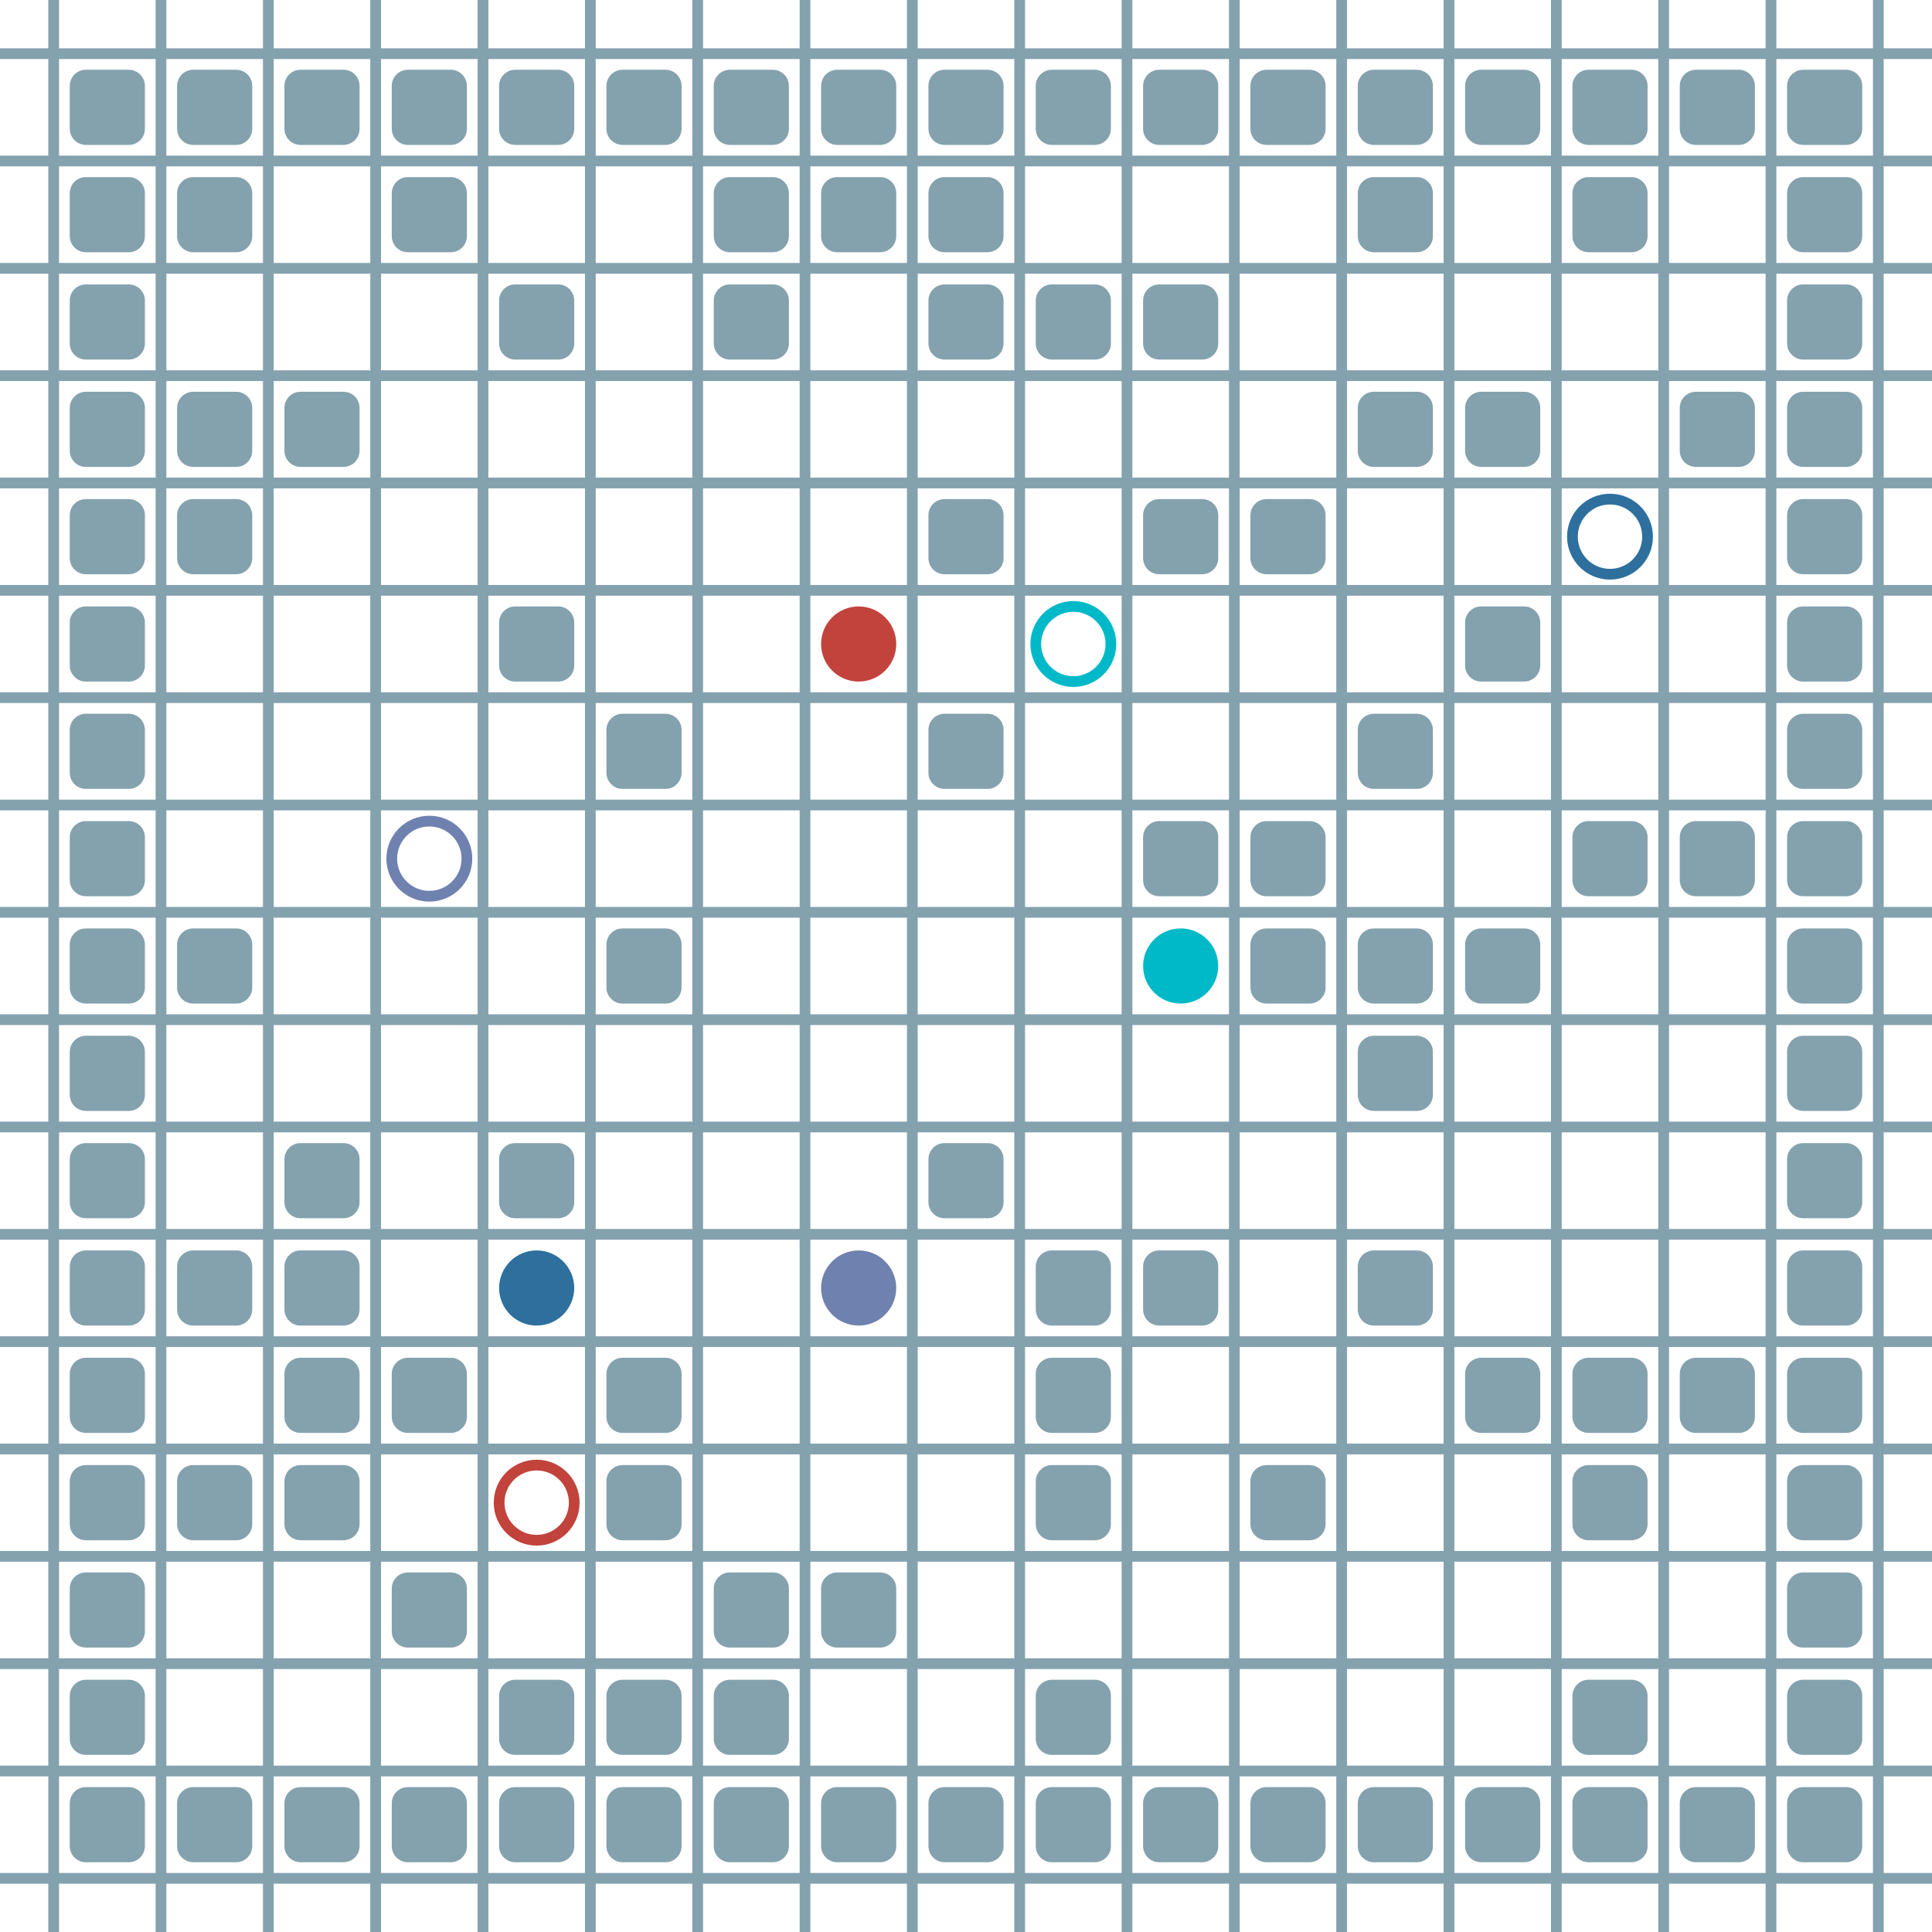
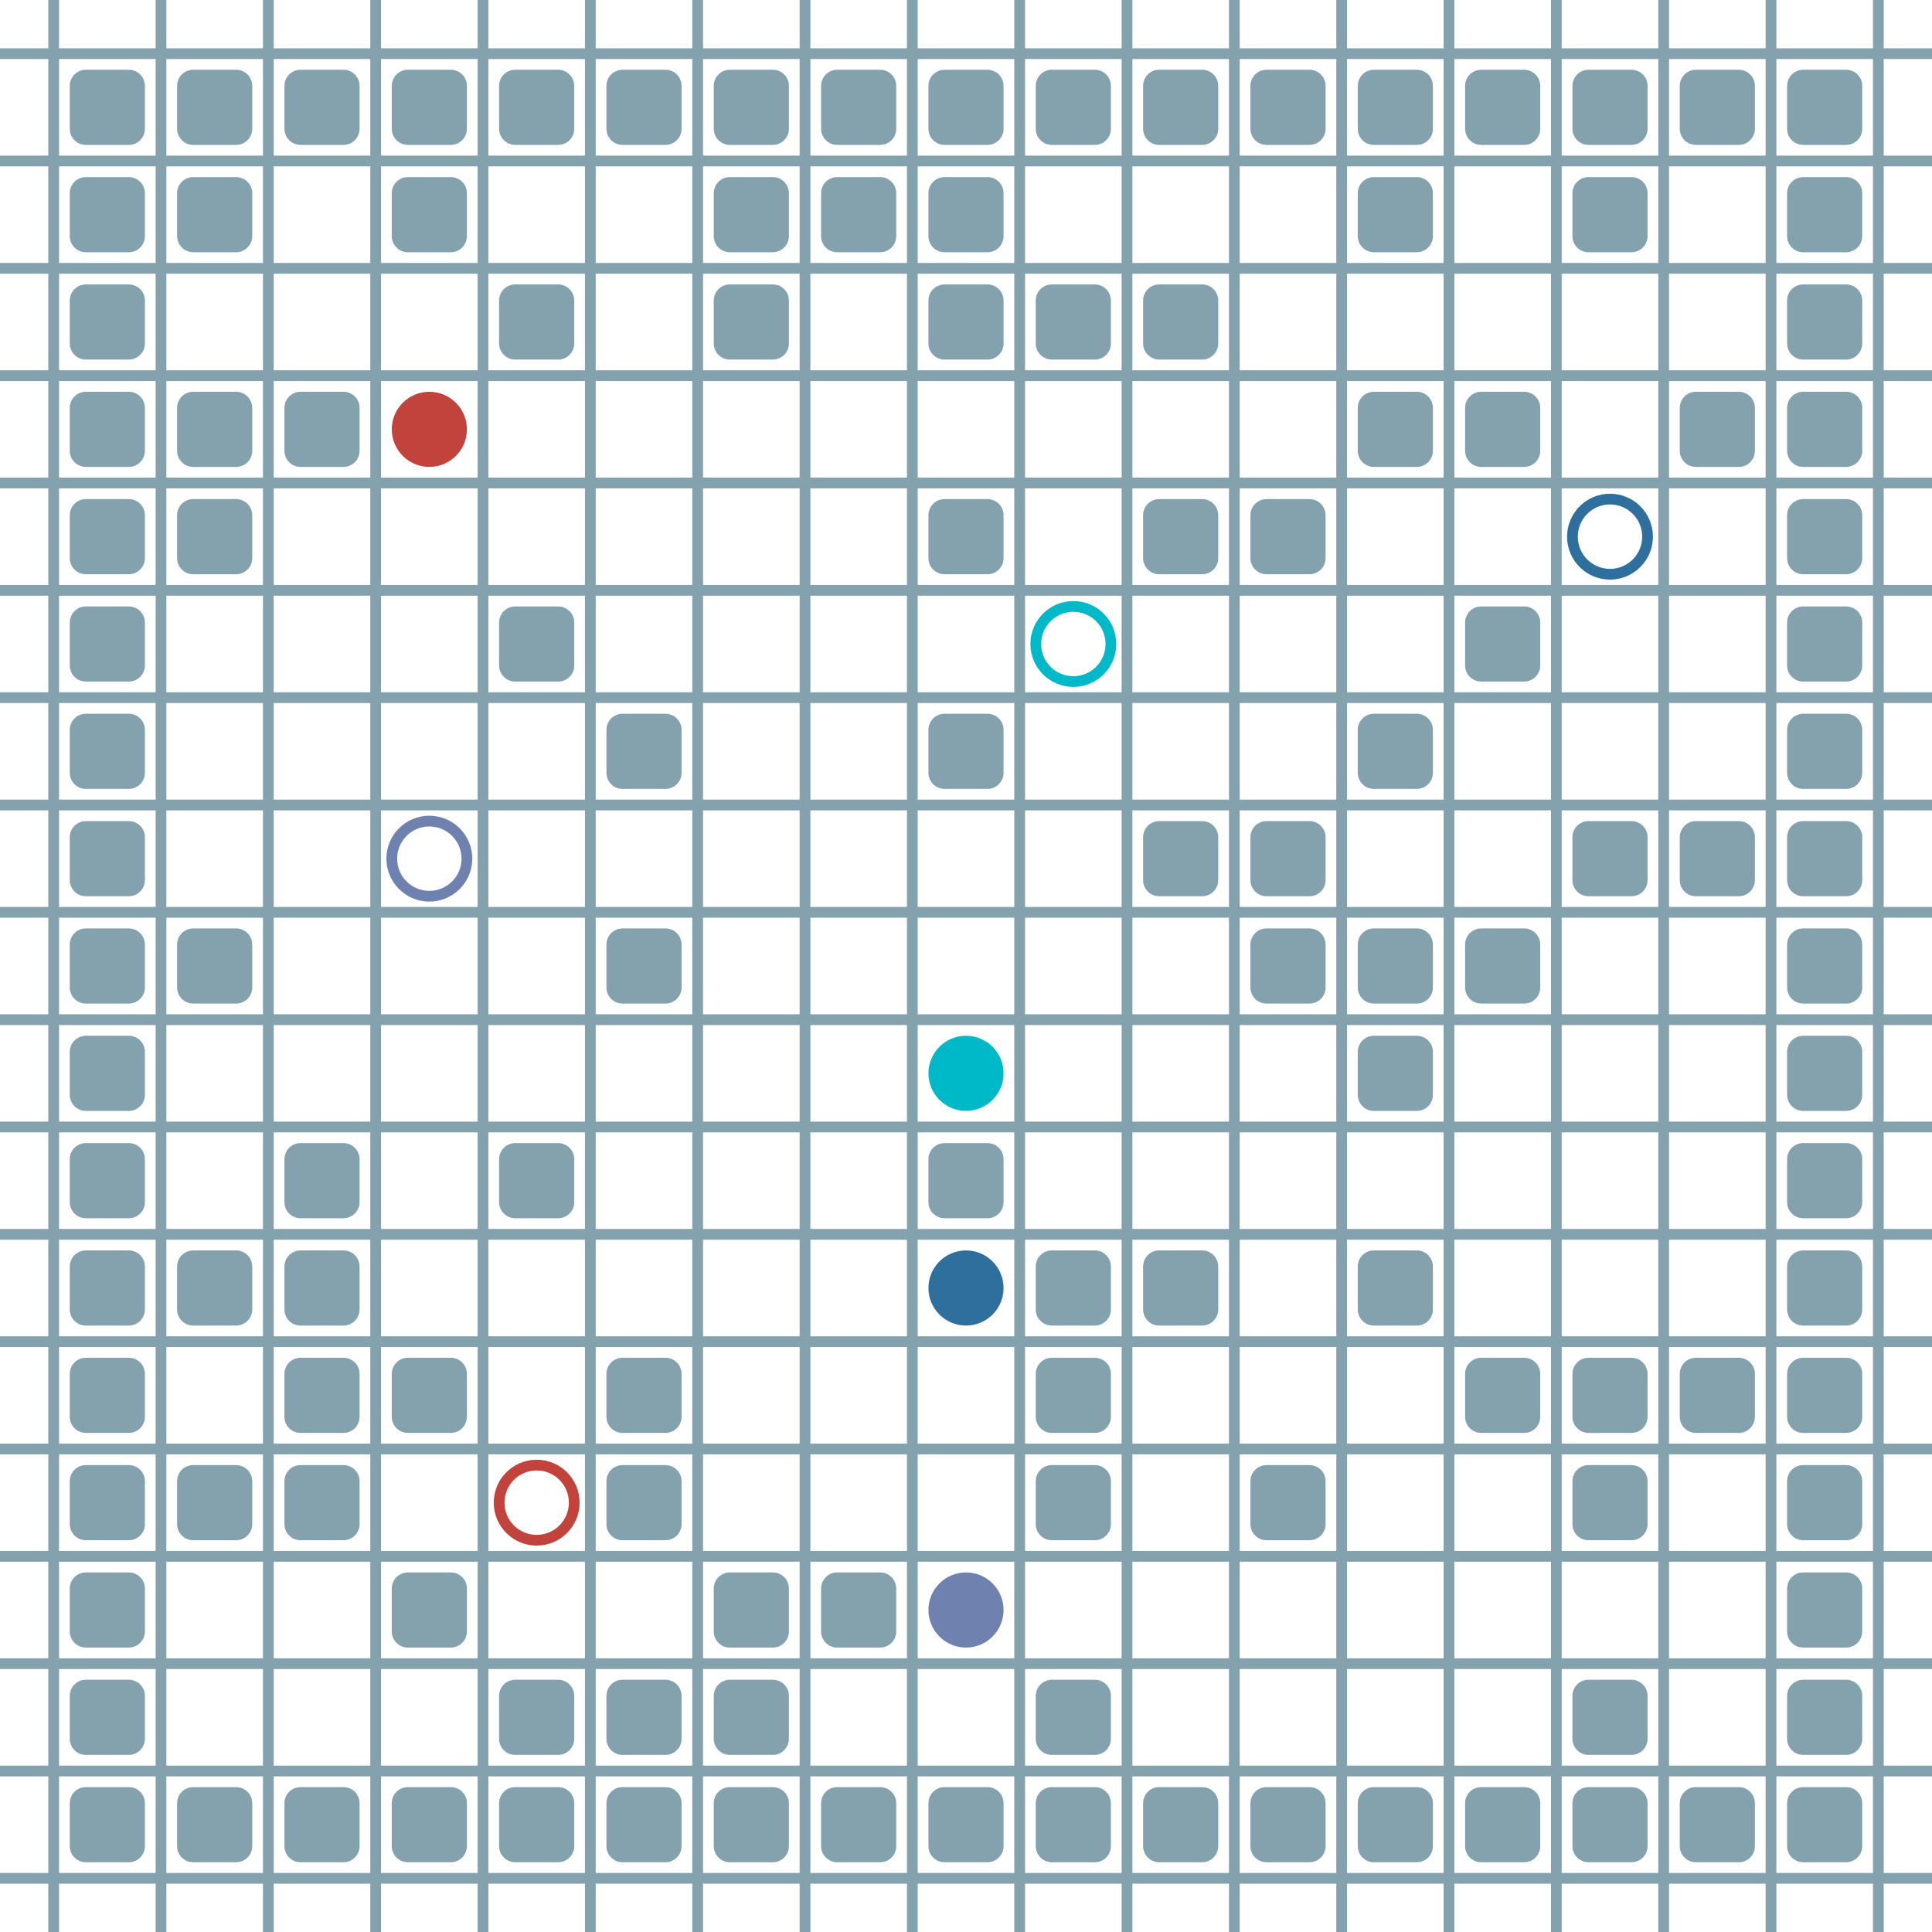
<svg xmlns="http://www.w3.org/2000/svg" width="512" height="512" viewBox="0 -1800 1800 1800">
  <defs>
    <rect id="obstacle" width="70" height="70" fill="#84A1AE" rx="15" />
    <style>
        .line {stroke: #84A1AE; stroke-width: 10;}
        .agent {r: 35;}
        .target {fill: none; stroke-width: 10; r: 35;}
        </style>
  </defs>
  <line class="line" x1="-50.0" x2="-50.0" y1="0" y2="-1800" />
  <line class="line" x1="50.0" x2="50.0" y1="0" y2="-1800" />
  <line class="line" x1="150.0" x2="150.0" y1="0" y2="-1800" />
  <line class="line" x1="250.0" x2="250.0" y1="0" y2="-1800" />
  <line class="line" x1="350.0" x2="350.0" y1="0" y2="-1800" />
  <line class="line" x1="450.0" x2="450.0" y1="0" y2="-1800" />
  <line class="line" x1="550.0" x2="550.0" y1="0" y2="-1800" />
  <line class="line" x1="650.0" x2="650.0" y1="0" y2="-1800" />
  <line class="line" x1="750.0" x2="750.0" y1="0" y2="-1800" />
  <line class="line" x1="850.0" x2="850.0" y1="0" y2="-1800" />
  <line class="line" x1="950.0" x2="950.0" y1="0" y2="-1800" />
  <line class="line" x1="1050.0" x2="1050.0" y1="0" y2="-1800" />
  <line class="line" x1="1150.0" x2="1150.0" y1="0" y2="-1800" />
  <line class="line" x1="1250.0" x2="1250.0" y1="0" y2="-1800" />
  <line class="line" x1="1350.0" x2="1350.0" y1="0" y2="-1800" />
  <line class="line" x1="1450.0" x2="1450.0" y1="0" y2="-1800" />
  <line class="line" x1="1550.0" x2="1550.0" y1="0" y2="-1800" />
  <line class="line" x1="1650.0" x2="1650.0" y1="0" y2="-1800" />
  <line class="line" x1="1750.0" x2="1750.0" y1="0" y2="-1800" />
  <line class="line" x1="0" x2="1800" y1="50.0" y2="50.0" />
  <line class="line" x1="0" x2="1800" y1="-50.0" y2="-50.0" />
  <line class="line" x1="0" x2="1800" y1="-150.0" y2="-150.0" />
  <line class="line" x1="0" x2="1800" y1="-250.0" y2="-250.0" />
  <line class="line" x1="0" x2="1800" y1="-350.0" y2="-350.0" />
  <line class="line" x1="0" x2="1800" y1="-450.0" y2="-450.0" />
  <line class="line" x1="0" x2="1800" y1="-550.0" y2="-550.0" />
  <line class="line" x1="0" x2="1800" y1="-650.0" y2="-650.0" />
  <line class="line" x1="0" x2="1800" y1="-750.0" y2="-750.0" />
  <line class="line" x1="0" x2="1800" y1="-850.0" y2="-850.0" />
  <line class="line" x1="0" x2="1800" y1="-950.0" y2="-950.0" />
  <line class="line" x1="0" x2="1800" y1="-1050.0" y2="-1050.0" />
  <line class="line" x1="0" x2="1800" y1="-1150.0" y2="-1150.0" />
  <line class="line" x1="0" x2="1800" y1="-1250.0" y2="-1250.0" />
  <line class="line" x1="0" x2="1800" y1="-1350.0" y2="-1350.0" />
  <line class="line" x1="0" x2="1800" y1="-1450.0" y2="-1450.0" />
  <line class="line" x1="0" x2="1800" y1="-1550.0" y2="-1550.0" />
  <line class="line" x1="0" x2="1800" y1="-1650.0" y2="-1650.0" />
  <line class="line" x1="0" x2="1800" y1="-1750.0" y2="-1750.0" />
  <use href="#obstacle" x="65" y="-135" />
  <use href="#obstacle" x="65" y="-235" />
  <use href="#obstacle" x="65" y="-335" />
  <use href="#obstacle" x="65" y="-435" />
  <use href="#obstacle" x="65" y="-535" />
  <use href="#obstacle" x="65" y="-635" />
  <use href="#obstacle" x="65" y="-735" />
  <use href="#obstacle" x="65" y="-835" />
  <use href="#obstacle" x="65" y="-935" />
  <use href="#obstacle" x="65" y="-1035" />
  <use href="#obstacle" x="65" y="-1135" />
  <use href="#obstacle" x="65" y="-1235" />
  <use href="#obstacle" x="65" y="-1335" />
  <use href="#obstacle" x="65" y="-1435" />
  <use href="#obstacle" x="65" y="-1535" />
  <use href="#obstacle" x="65" y="-1635" />
  <use href="#obstacle" x="65" y="-1735" />
  <use href="#obstacle" x="165" y="-135" />
  <use href="#obstacle" x="165" y="-435" />
  <use href="#obstacle" x="165" y="-635" />
  <use href="#obstacle" x="165" y="-935" />
  <use href="#obstacle" x="165" y="-1335" />
  <use href="#obstacle" x="165" y="-1435" />
  <use href="#obstacle" x="165" y="-1635" />
  <use href="#obstacle" x="165" y="-1735" />
  <use href="#obstacle" x="265" y="-135" />
  <use href="#obstacle" x="265" y="-435" />
  <use href="#obstacle" x="265" y="-535" />
  <use href="#obstacle" x="265" y="-635" />
  <use href="#obstacle" x="265" y="-735" />
  <use href="#obstacle" x="265" y="-1435" />
  <use href="#obstacle" x="265" y="-1735" />
  <use href="#obstacle" x="365" y="-135" />
  <use href="#obstacle" x="365" y="-335" />
  <use href="#obstacle" x="365" y="-535" />
  <use href="#obstacle" x="365" y="-1635" />
  <use href="#obstacle" x="365" y="-1735" />
  <use href="#obstacle" x="465" y="-135" />
  <use href="#obstacle" x="465" y="-235" />
  <use href="#obstacle" x="465" y="-735" />
  <use href="#obstacle" x="465" y="-1235" />
  <use href="#obstacle" x="465" y="-1535" />
  <use href="#obstacle" x="465" y="-1735" />
  <use href="#obstacle" x="565" y="-135" />
  <use href="#obstacle" x="565" y="-235" />
  <use href="#obstacle" x="565" y="-435" />
  <use href="#obstacle" x="565" y="-535" />
  <use href="#obstacle" x="565" y="-935" />
  <use href="#obstacle" x="565" y="-1135" />
  <use href="#obstacle" x="565" y="-1735" />
  <use href="#obstacle" x="665" y="-135" />
  <use href="#obstacle" x="665" y="-235" />
  <use href="#obstacle" x="665" y="-335" />
  <use href="#obstacle" x="665" y="-1535" />
  <use href="#obstacle" x="665" y="-1635" />
  <use href="#obstacle" x="665" y="-1735" />
  <use href="#obstacle" x="765" y="-135" />
  <use href="#obstacle" x="765" y="-335" />
  <use href="#obstacle" x="765" y="-1635" />
  <use href="#obstacle" x="765" y="-1735" />
  <use href="#obstacle" x="865" y="-135" />
  <use href="#obstacle" x="865" y="-735" />
  <use href="#obstacle" x="865" y="-1135" />
  <use href="#obstacle" x="865" y="-1335" />
  <use href="#obstacle" x="865" y="-1535" />
  <use href="#obstacle" x="865" y="-1635" />
  <use href="#obstacle" x="865" y="-1735" />
  <use href="#obstacle" x="965" y="-135" />
  <use href="#obstacle" x="965" y="-235" />
  <use href="#obstacle" x="965" y="-435" />
  <use href="#obstacle" x="965" y="-535" />
  <use href="#obstacle" x="965" y="-635" />
  <use href="#obstacle" x="965" y="-1535" />
  <use href="#obstacle" x="965" y="-1735" />
  <use href="#obstacle" x="1065" y="-135" />
  <use href="#obstacle" x="1065" y="-635" />
  <use href="#obstacle" x="1065" y="-1035" />
  <use href="#obstacle" x="1065" y="-1335" />
  <use href="#obstacle" x="1065" y="-1535" />
  <use href="#obstacle" x="1065" y="-1735" />
  <use href="#obstacle" x="1165" y="-135" />
  <use href="#obstacle" x="1165" y="-435" />
  <use href="#obstacle" x="1165" y="-935" />
  <use href="#obstacle" x="1165" y="-1035" />
  <use href="#obstacle" x="1165" y="-1335" />
  <use href="#obstacle" x="1165" y="-1735" />
  <use href="#obstacle" x="1265" y="-135" />
  <use href="#obstacle" x="1265" y="-635" />
  <use href="#obstacle" x="1265" y="-835" />
  <use href="#obstacle" x="1265" y="-935" />
  <use href="#obstacle" x="1265" y="-1135" />
  <use href="#obstacle" x="1265" y="-1435" />
  <use href="#obstacle" x="1265" y="-1635" />
  <use href="#obstacle" x="1265" y="-1735" />
  <use href="#obstacle" x="1365" y="-135" />
  <use href="#obstacle" x="1365" y="-535" />
  <use href="#obstacle" x="1365" y="-935" />
  <use href="#obstacle" x="1365" y="-1235" />
  <use href="#obstacle" x="1365" y="-1435" />
  <use href="#obstacle" x="1365" y="-1735" />
  <use href="#obstacle" x="1465" y="-135" />
  <use href="#obstacle" x="1465" y="-235" />
  <use href="#obstacle" x="1465" y="-435" />
  <use href="#obstacle" x="1465" y="-535" />
  <use href="#obstacle" x="1465" y="-1035" />
  <use href="#obstacle" x="1465" y="-1635" />
  <use href="#obstacle" x="1465" y="-1735" />
  <use href="#obstacle" x="1565" y="-135" />
  <use href="#obstacle" x="1565" y="-535" />
  <use href="#obstacle" x="1565" y="-1035" />
  <use href="#obstacle" x="1565" y="-1435" />
  <use href="#obstacle" x="1565" y="-1735" />
  <use href="#obstacle" x="1665" y="-135" />
  <use href="#obstacle" x="1665" y="-235" />
  <use href="#obstacle" x="1665" y="-335" />
  <use href="#obstacle" x="1665" y="-435" />
  <use href="#obstacle" x="1665" y="-535" />
  <use href="#obstacle" x="1665" y="-635" />
  <use href="#obstacle" x="1665" y="-735" />
  <use href="#obstacle" x="1665" y="-835" />
  <use href="#obstacle" x="1665" y="-935" />
  <use href="#obstacle" x="1665" y="-1035" />
  <use href="#obstacle" x="1665" y="-1135" />
  <use href="#obstacle" x="1665" y="-1235" />
  <use href="#obstacle" x="1665" y="-1335" />
  <use href="#obstacle" x="1665" y="-1435" />
  <use href="#obstacle" x="1665" y="-1535" />
  <use href="#obstacle" x="1665" y="-1635" />
  <use href="#obstacle" x="1665" y="-1735" />
-   <circle class="agent" cx="800" cy="-1200" fill="#c1433c" r="35" />
-   <circle class="agent" cx="500" cy="-600" fill="#2e6f9e" r="35" />
-   <circle class="agent" cx="800" cy="-600" fill="#6e81af" r="35" />
-   <circle class="agent" cx="1100" cy="-900" fill="#00b9c8" r="35" />
+   <circle class="agent" cx="400" cy="-1400" fill="#c1433c" r="35" />
+   <circle class="agent" cx="900" cy="-600" fill="#2e6f9e" r="35" />
+   <circle class="agent" cx="900" cy="-300" fill="#6e81af" r="35" />
+   <circle class="agent" cx="900" cy="-800" fill="#00b9c8" r="35" />
  <circle class="target" cx="500" cy="-400" r="35" stroke="#c1433c" />
  <circle class="target" cx="1500" cy="-1300" r="35" stroke="#2e6f9e" />
  <circle class="target" cx="400" cy="-1000" r="35" stroke="#6e81af" />
  <circle class="target" cx="1000" cy="-1200" r="35" stroke="#00b9c8" />
</svg>
